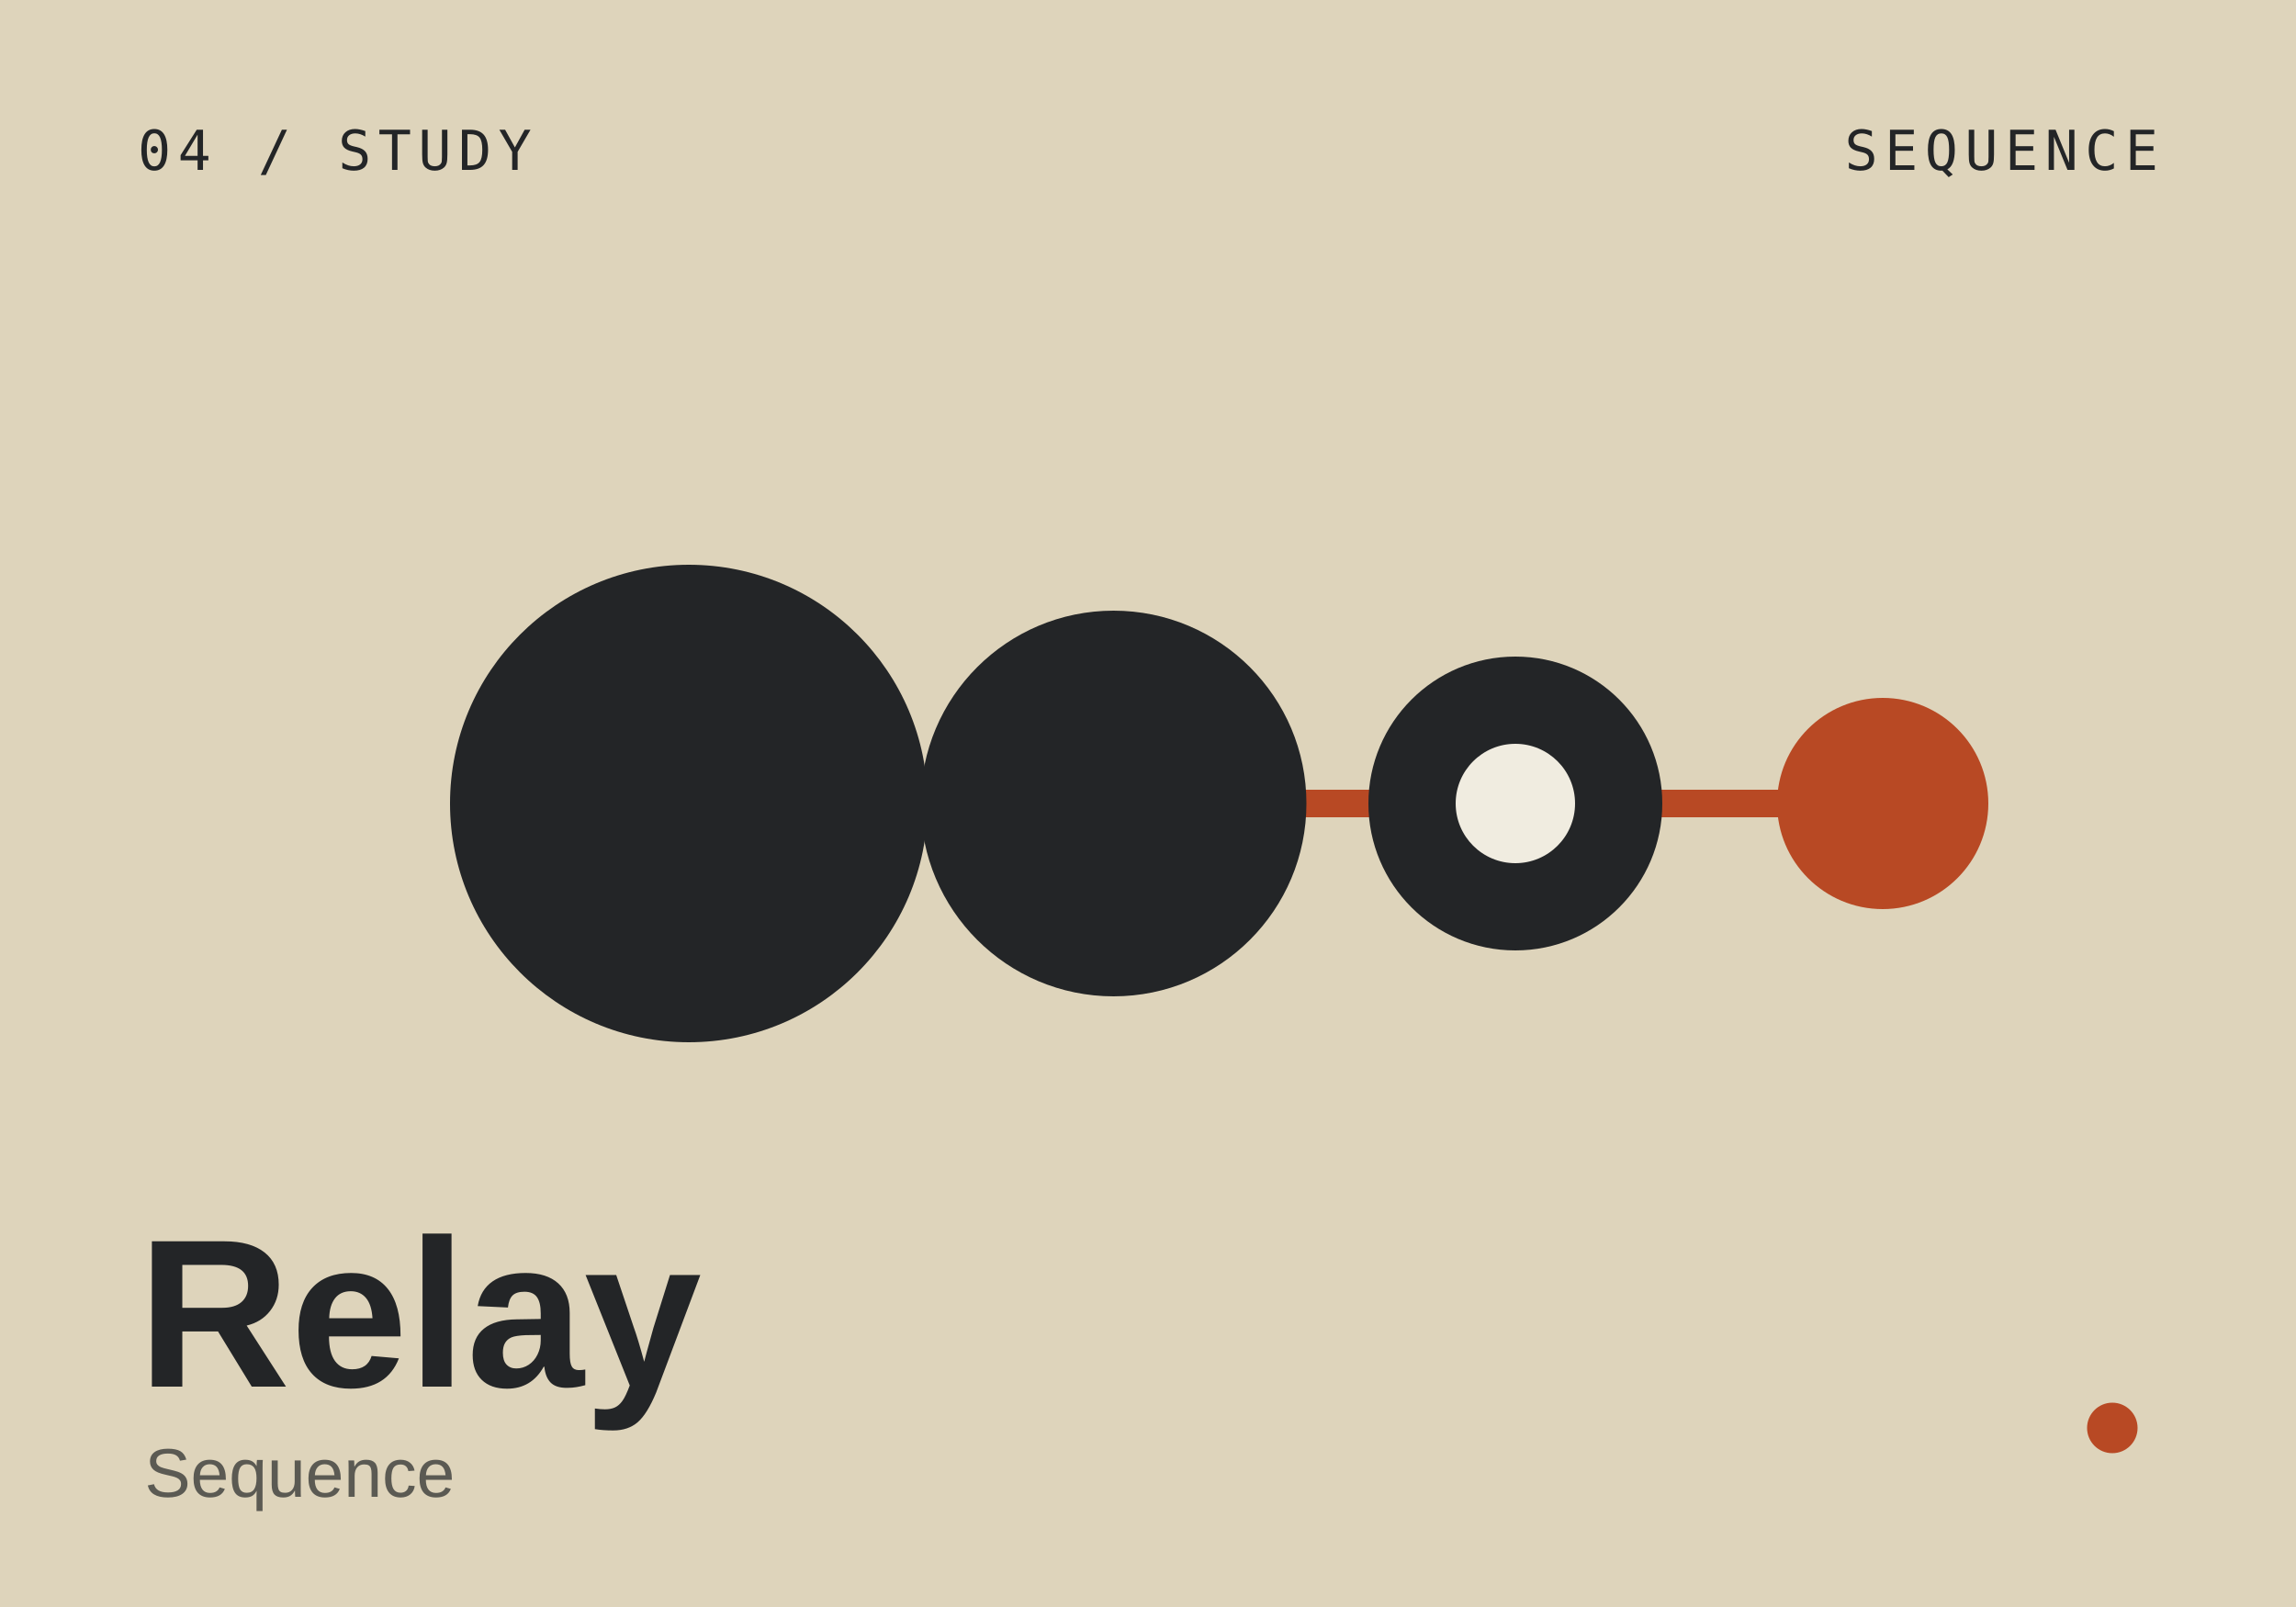
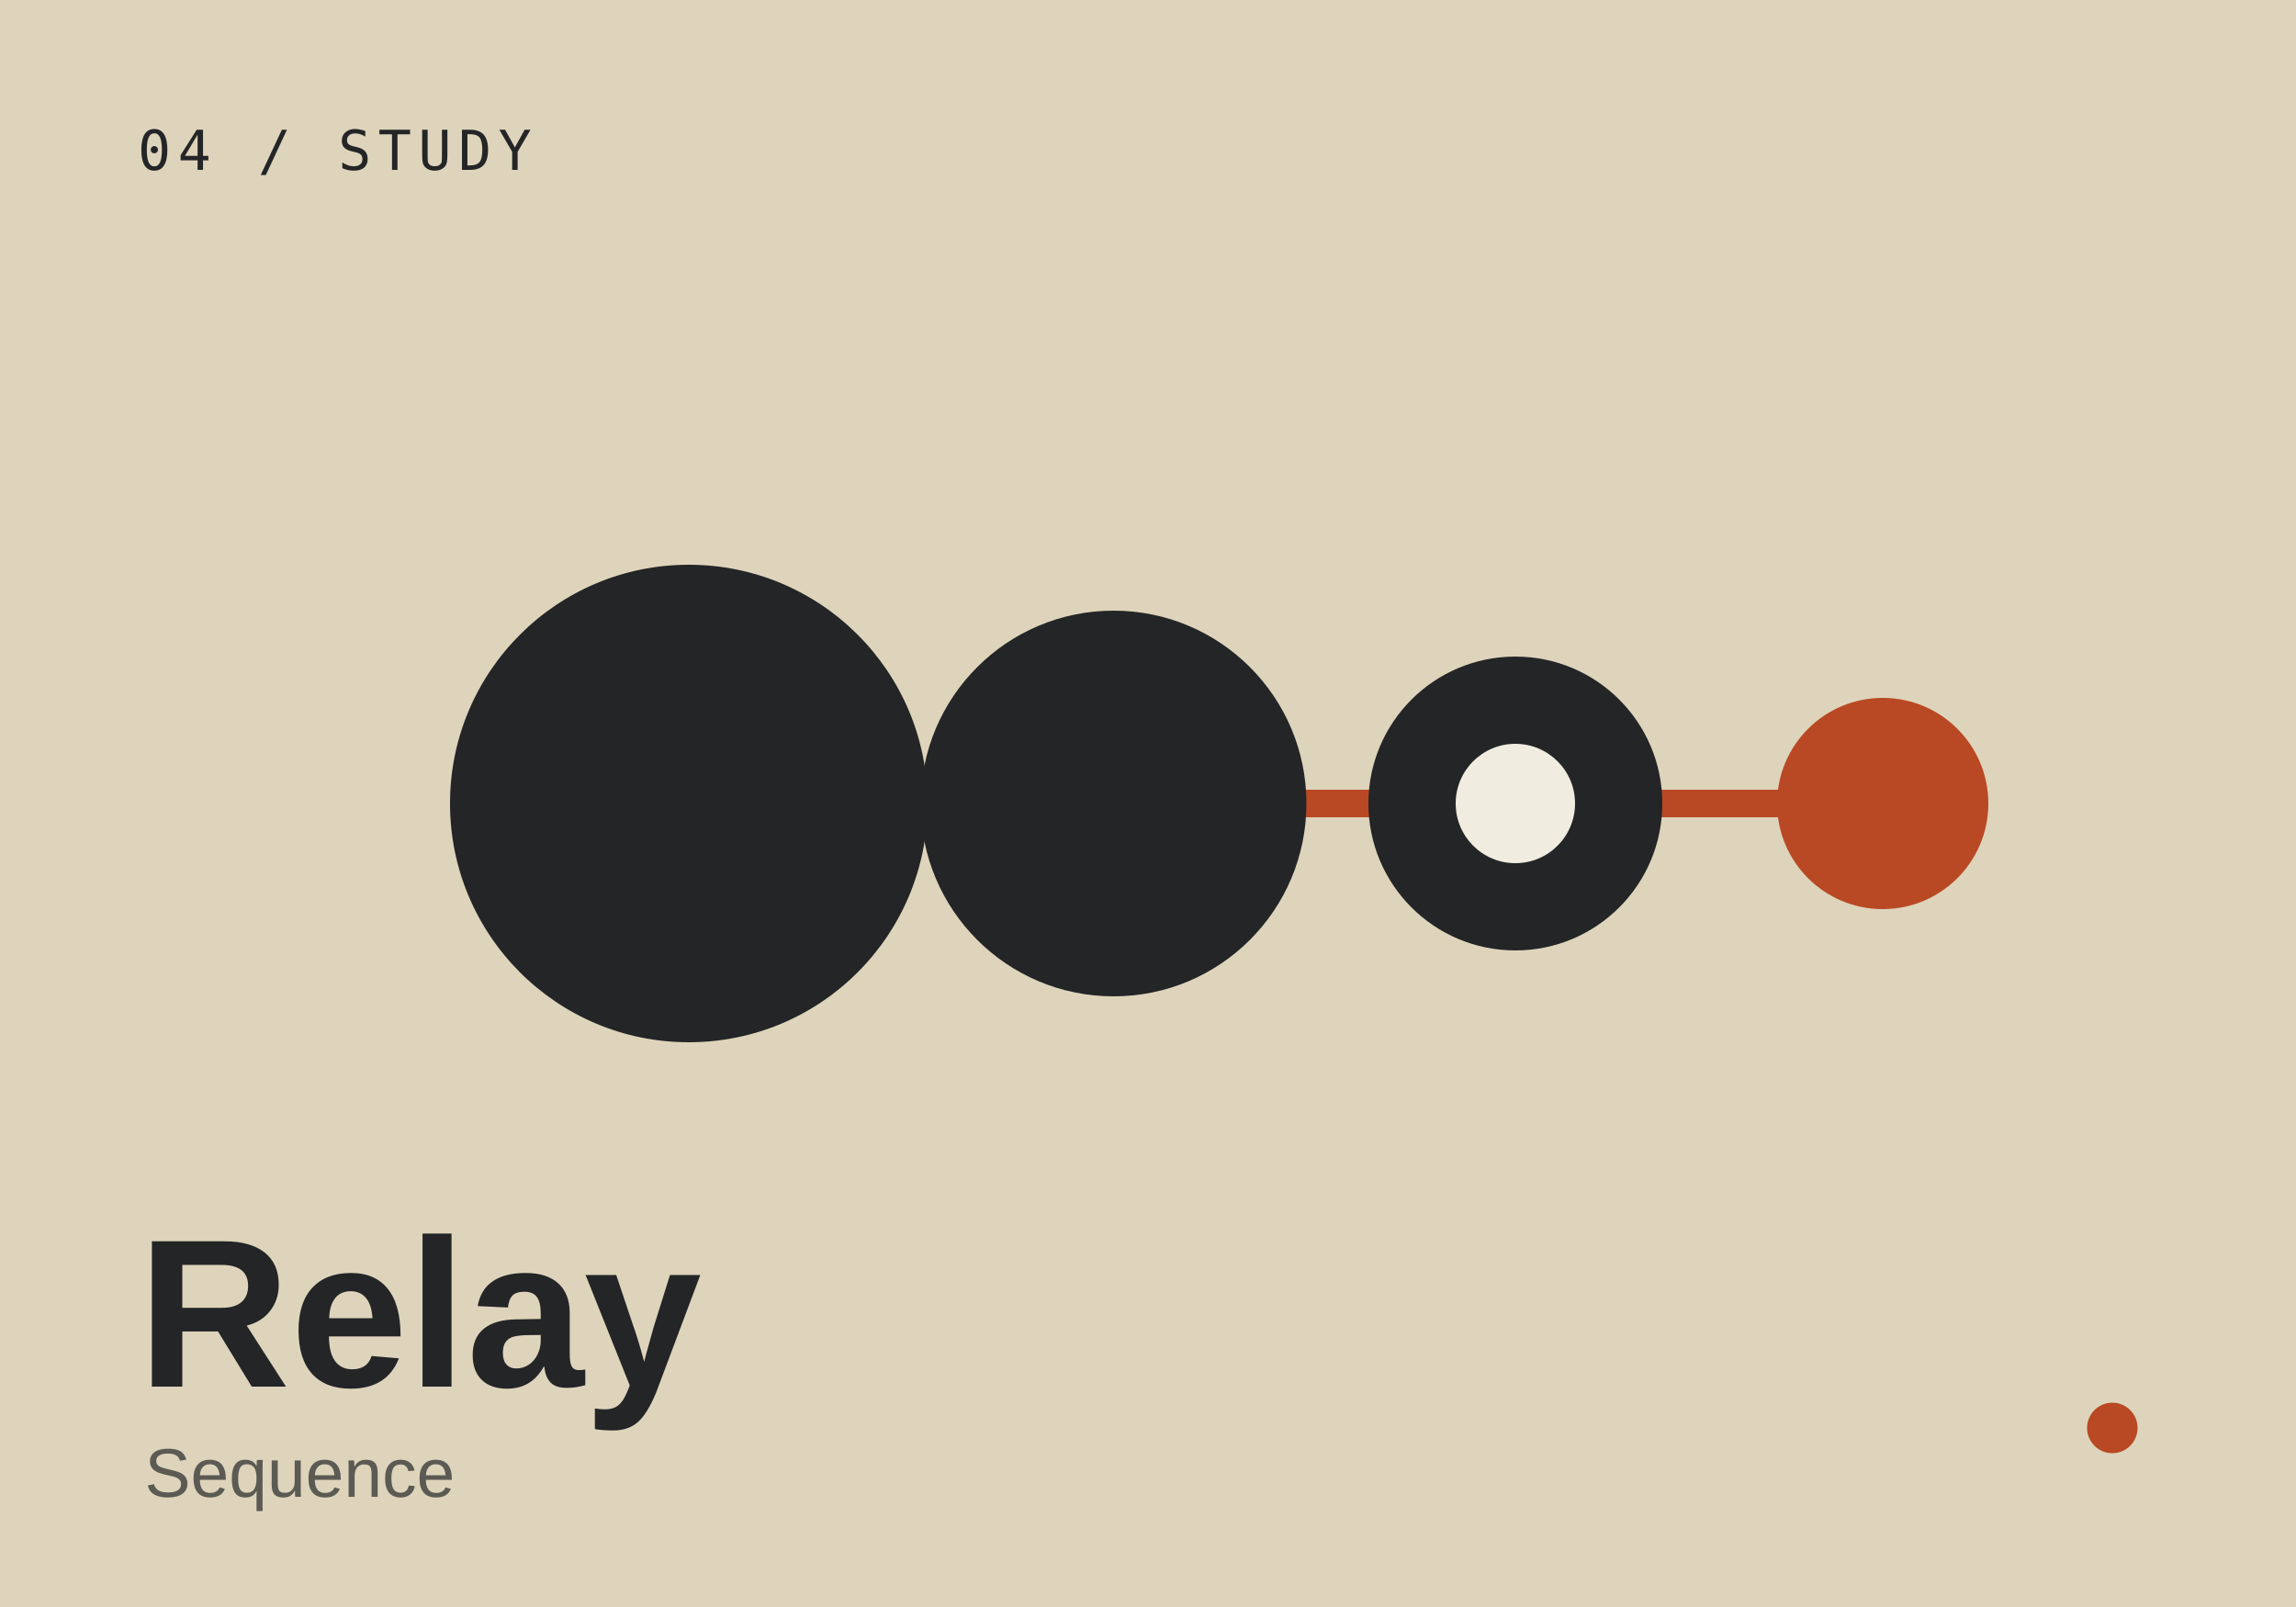
<svg xmlns="http://www.w3.org/2000/svg" width="1600" height="1120" viewBox="0 0 1000 700" role="img" aria-label="Relay study plate: four circles of falling size linked by a rust baton">
  <style>text{font-family:Arial,Helvetica,sans-serif} .mono{font-family:Consolas,monospace;letter-spacing:3px}</style>
  <rect x="0" y="0" width="1000" height="700" rx="0" fill="#ded4bb" />
  <text x="60" y="74" font-size="24" fill="#232527" font-weight="400" class="mono">04 / STUDY</text>
-   <text x="940" y="74" font-size="24" fill="#232527" font-weight="400" class="mono" text-anchor="end">SEQUENCE</text>
  <g transform="translate(100 80)">
    <path d="M200 270 H730" fill="none" stroke="#b84924" stroke-width="12" stroke-linecap="round" stroke-linejoin="round" />
    <circle cx="200" cy="270" r="104" fill="#232527" />
    <circle cx="385" cy="270" r="84" fill="#232527" />
    <circle cx="560" cy="270" r="64" fill="#232527" />
    <circle cx="720" cy="270" r="46" fill="#b84924" />
    <circle cx="560" cy="270" r="26" fill="#f0ece0" />
  </g>
  <text x="60" y="604" font-size="92" fill="#232527" font-weight="700">Relay</text>
  <text x="63" y="652" font-size="30" fill="#5b5a53" font-weight="400">Sequence</text>
  <circle cx="920" cy="622" r="11" fill="#b84924" />
</svg>
